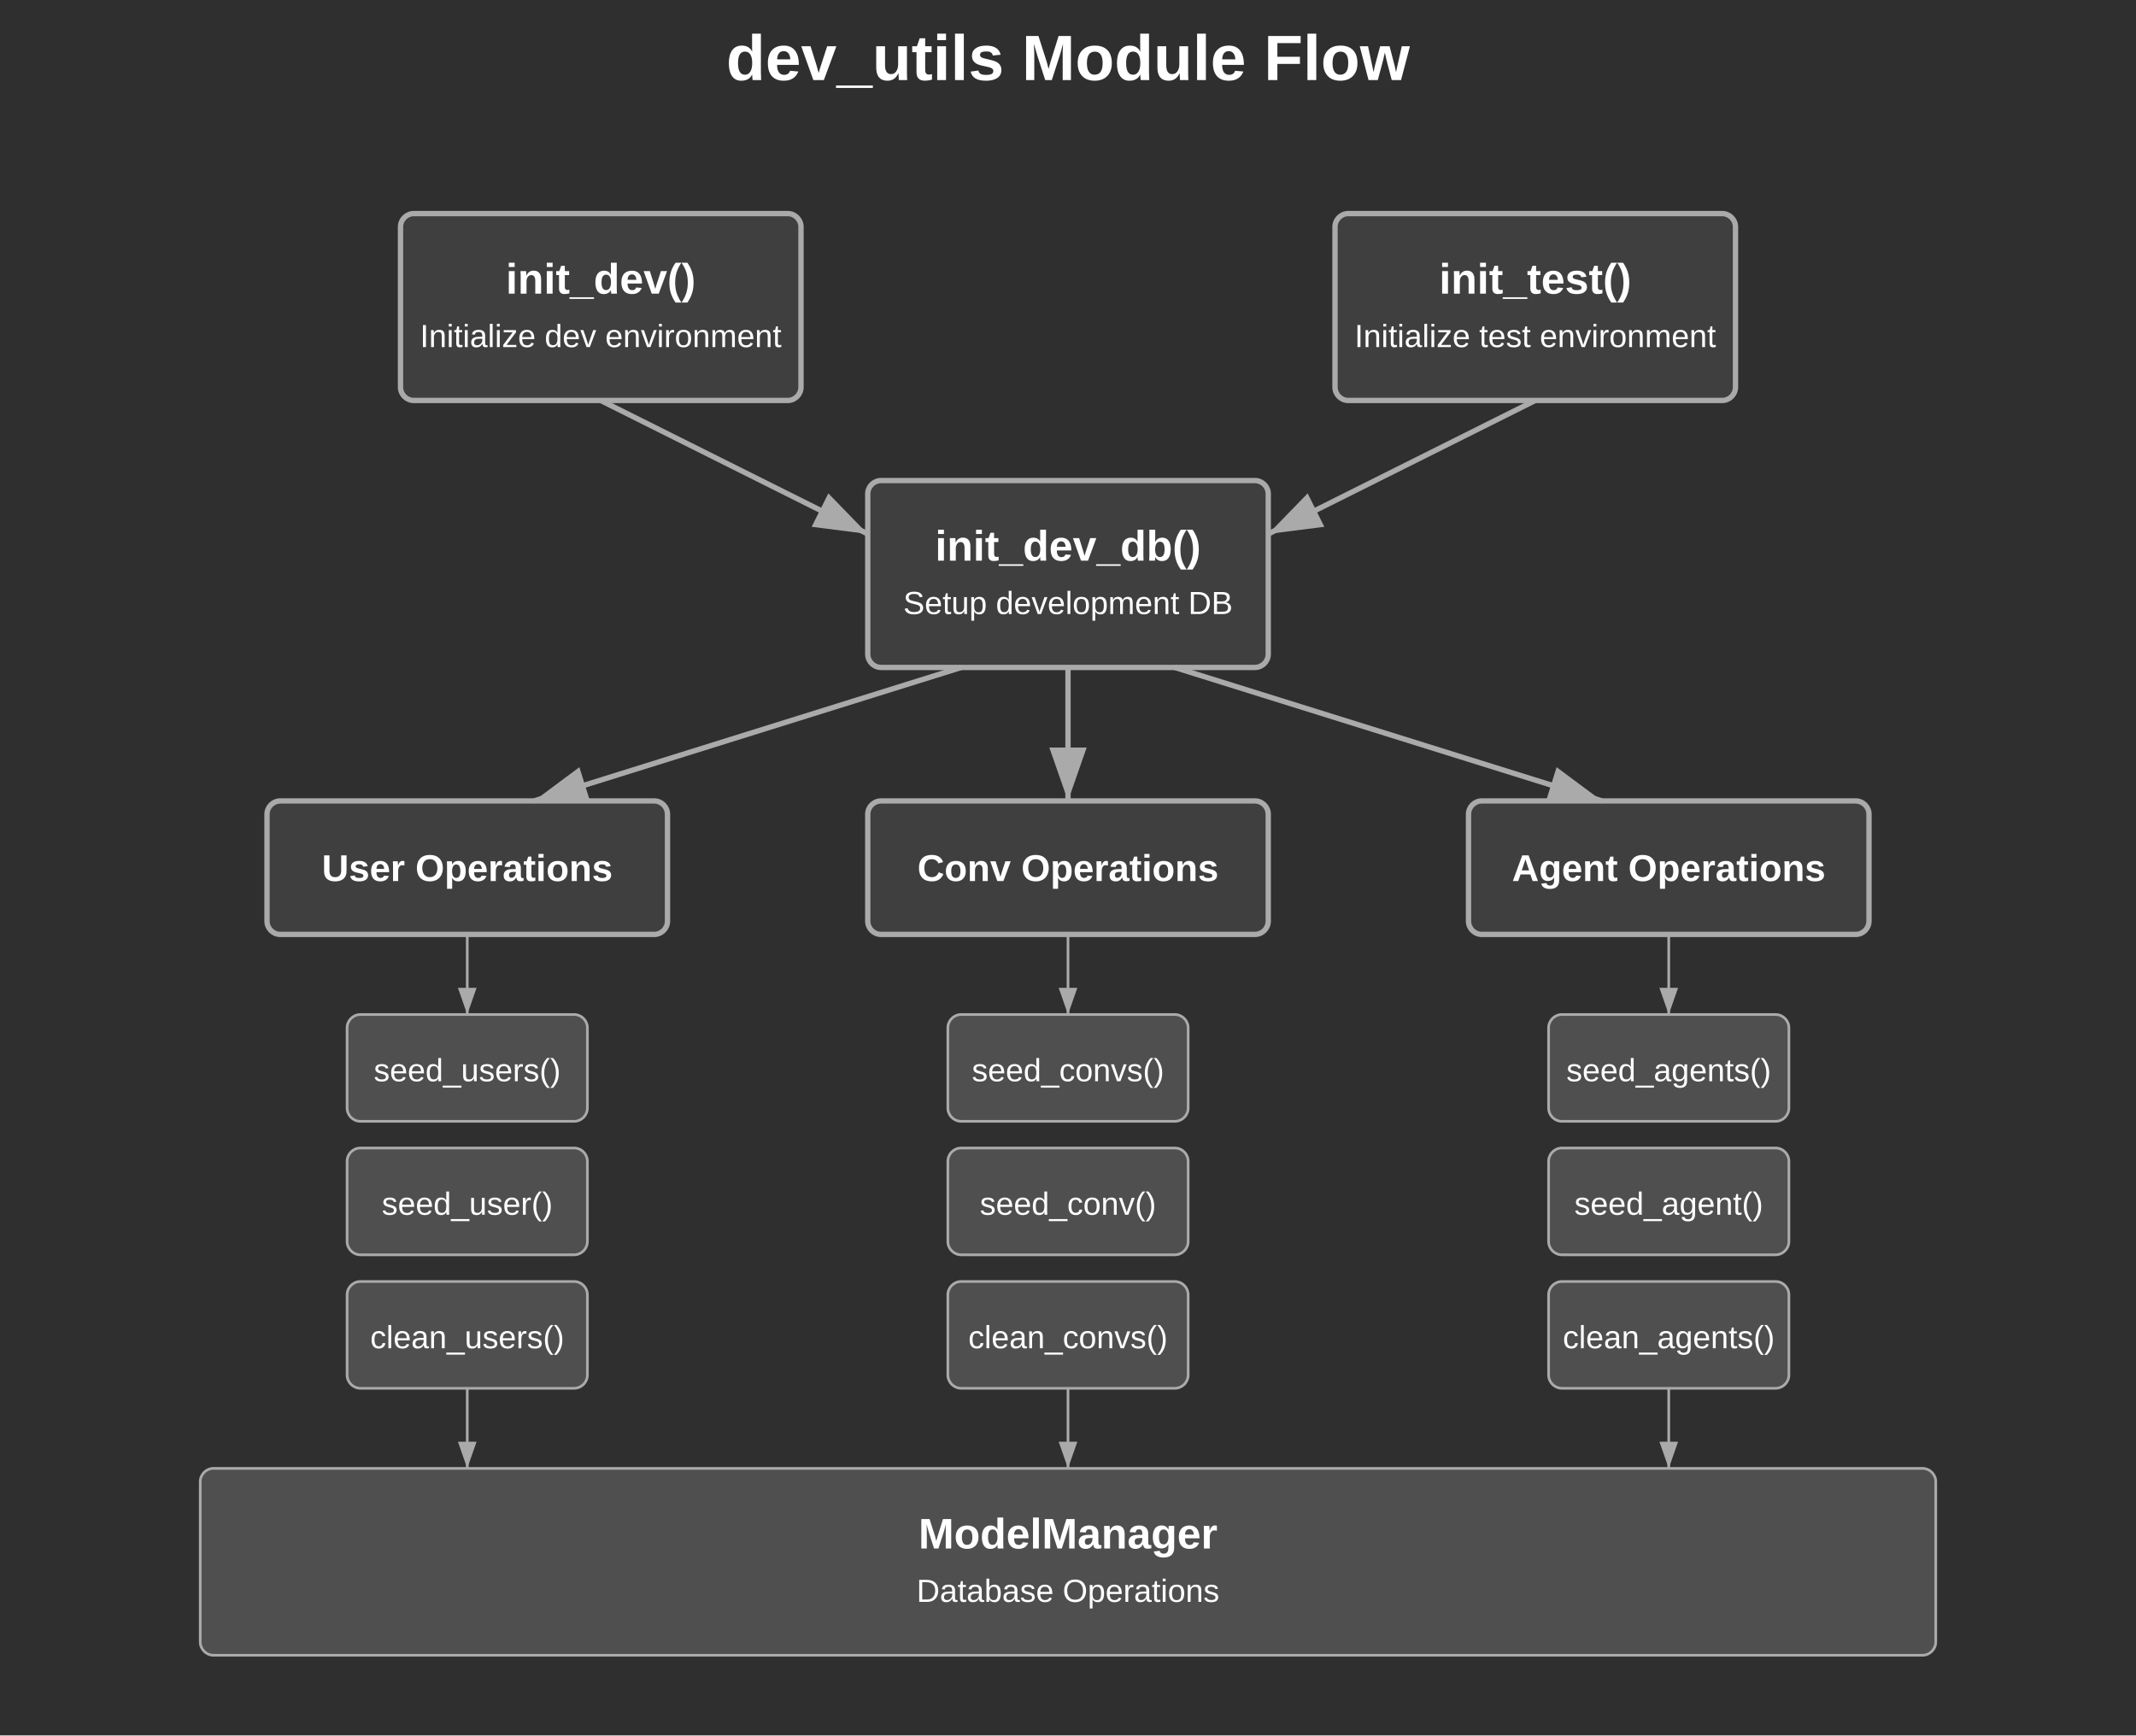
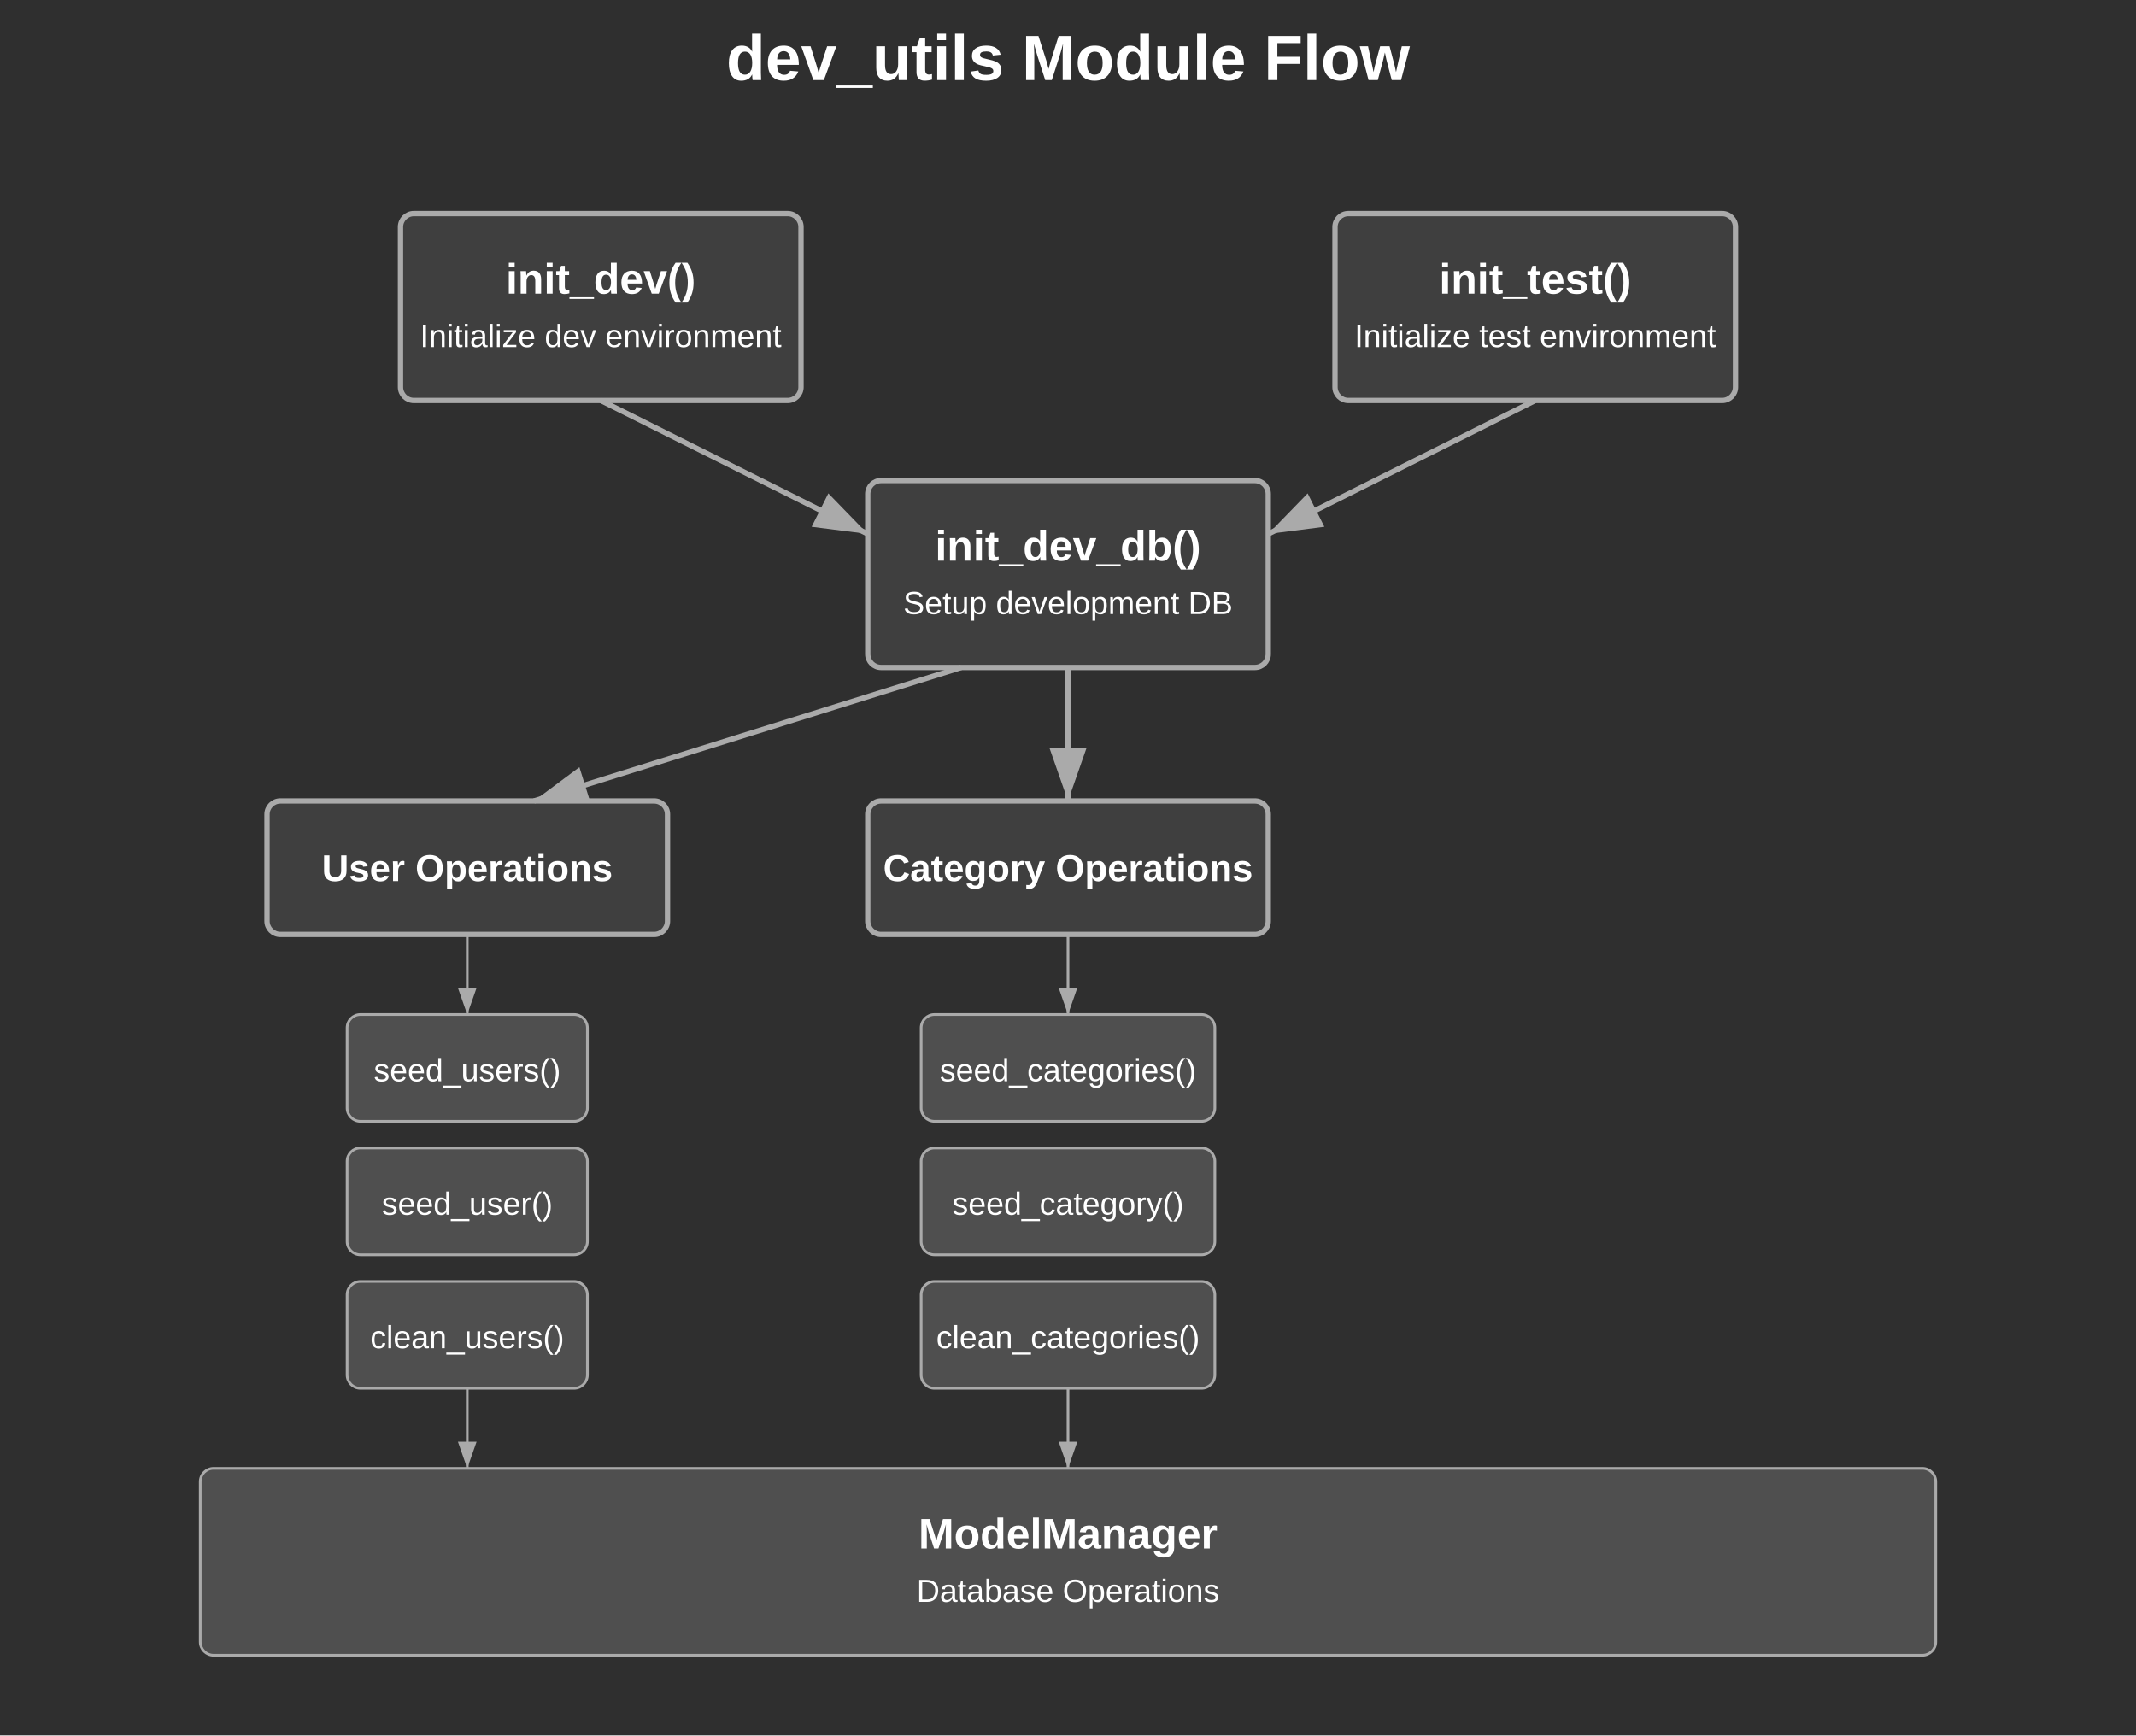
<svg xmlns="http://www.w3.org/2000/svg" width="800" height="650">
  <defs>
    <style>
      .bg { fill: #2f2f2f; }
      .arrow-fill { fill: #AAA; }
      .stroke-primary { stroke: #AAA; stroke-width: 2; fill: none; }
      .stroke-secondary { stroke: #AAA; stroke-width: 1; fill: none; }
      .line-primary { stroke: #AAA; stroke-width: 2; }
      .line-secondary { stroke: #AAA; stroke-width: 1; }
      .text-title { font-family: Arial, sans-serif; font-size: 24px; font-weight: bold; fill: white; text-anchor: middle; }
      .text-section { font-family: Arial, sans-serif; font-size: 16px; font-weight: bold; fill: white; text-anchor: middle; }
      .text-box-title { font-family: Arial, sans-serif; font-size: 14px; font-weight: bold; fill: white; text-anchor: middle; }
      .text-code { font-family: Arial, sans-serif; font-size: 12px; fill: white; text-anchor: middle; }
      .text-small { font-family: Arial, sans-serif; font-size: 12px; fill: white; text-anchor: middle; }
      .fill-primary { fill: #3F3F3F; }
      .fill-secondary { fill: #4F4F4F; }
    </style>
    <marker id="arrowhead" markerWidth="10" markerHeight="7" refX="10" refY="3.5" orient="auto">
      <polygon points="0 0, 10 3.5, 0 7" class="arrow-fill" />
    </marker>
  </defs>
  <rect width="800" height="650" class="bg" />
  <text x="400" y="30" class="text-title">dev_utils Module Flow</text>
  <rect x="150" y="80" width="150" height="70" rx="5" class="fill-primary stroke-primary" />
  <text x="225" y="110" class="text-section">init_dev()</text>
  <text x="225" y="130" class="text-small">Initialize dev environment</text>
  <rect x="500" y="80" width="150" height="70" rx="5" class="fill-primary stroke-primary" />
  <text x="575" y="110" class="text-section">init_test()</text>
  <text x="575" y="130" class="text-small">Initialize test environment</text>
  <rect x="325" y="180" width="150" height="70" rx="5" class="fill-primary stroke-primary" />
  <text x="400" y="210" class="text-section">init_dev_db()</text>
  <text x="400" y="230" class="text-small">Setup development DB</text>
  <rect x="100" y="300" width="150" height="50" rx="5" class="fill-primary stroke-primary" />
  <text x="175" y="330" class="text-box-title">User Operations</text>
  <rect x="325" y="300" width="150" height="50" rx="5" class="fill-primary stroke-primary" />
-   <text x="400" y="330" class="text-box-title">Conv Operations</text>
-   <rect x="550" y="300" width="150" height="50" rx="5" class="fill-primary stroke-primary" />
-   <text x="625" y="330" class="text-box-title">Agent Operations</text>
+   <text x="400" y="330" class="text-box-title">Category Operations</text>
  <rect x="130" y="380" width="90" height="40" rx="5" class="fill-secondary stroke-secondary" />
  <text x="175" y="405" class="text-small">seed_users()</text>
  <rect x="130" y="430" width="90" height="40" rx="5" class="fill-secondary stroke-secondary" />
  <text x="175" y="455" class="text-small">seed_user()</text>
  <rect x="130" y="480" width="90" height="40" rx="5" class="fill-secondary stroke-secondary" />
  <text x="175" y="505" class="text-small">clean_users()</text>
-   <rect x="355" y="380" width="90" height="40" rx="5" class="fill-secondary stroke-secondary" />
-   <text x="400" y="405" class="text-small">seed_convs()</text>
-   <rect x="355" y="430" width="90" height="40" rx="5" class="fill-secondary stroke-secondary" />
-   <text x="400" y="455" class="text-small">seed_conv()</text>
-   <rect x="355" y="480" width="90" height="40" rx="5" class="fill-secondary stroke-secondary" />
-   <text x="400" y="505" class="text-small">clean_convs()</text>
-   <rect x="580" y="380" width="90" height="40" rx="5" class="fill-secondary stroke-secondary" />
-   <text x="625" y="405" class="text-small">seed_agents()</text>
-   <rect x="580" y="430" width="90" height="40" rx="5" class="fill-secondary stroke-secondary" />
-   <text x="625" y="455" class="text-small">seed_agent()</text>
-   <rect x="580" y="480" width="90" height="40" rx="5" class="fill-secondary stroke-secondary" />
-   <text x="625" y="505" class="text-small">clean_agents()</text>
+   <rect x="345" y="380" width="110" height="40" rx="5" class="fill-secondary stroke-secondary" />
+   <text x="400" y="405" class="text-small">seed_categories()</text>
+   <rect x="345" y="430" width="110" height="40" rx="5" class="fill-secondary stroke-secondary" />
+   <text x="400" y="455" class="text-small">seed_category()</text>
+   <rect x="345" y="480" width="110" height="40" rx="5" class="fill-secondary stroke-secondary" />
+   <text x="400" y="505" class="text-small">clean_categories()</text>
  <rect x="75" y="550" width="650" height="70" rx="5" class="fill-secondary stroke-secondary" />
  <text x="400" y="580" class="text-section">ModelManager</text>
  <text x="400" y="600" class="text-small">Database Operations</text>
  <line x1="225" y1="150" x2="325" y2="200" class="line-primary" marker-end="url(#arrowhead)" />
  <line x1="575" y1="150" x2="475" y2="200" class="line-primary" marker-end="url(#arrowhead)" />
  <line x1="400" y1="250" x2="400" y2="300" class="line-primary" marker-end="url(#arrowhead)" />
  <line x1="360" y1="250" x2="200" y2="300" class="line-primary" marker-end="url(#arrowhead)" />
-   <line x1="440" y1="250" x2="600" y2="300" class="line-primary" marker-end="url(#arrowhead)" />
  <line x1="175" y1="350" x2="175" y2="380" class="line-secondary" marker-end="url(#arrowhead)" />
  <line x1="400" y1="350" x2="400" y2="380" class="line-secondary" marker-end="url(#arrowhead)" />
-   <line x1="625" y1="350" x2="625" y2="380" class="line-secondary" marker-end="url(#arrowhead)" />
  <line x1="175" y1="520" x2="175" y2="550" class="line-secondary" marker-end="url(#arrowhead)" />
  <line x1="400" y1="520" x2="400" y2="550" class="line-secondary" marker-end="url(#arrowhead)" />
-   <line x1="625" y1="520" x2="625" y2="550" class="line-secondary" marker-end="url(#arrowhead)" />
</svg>
